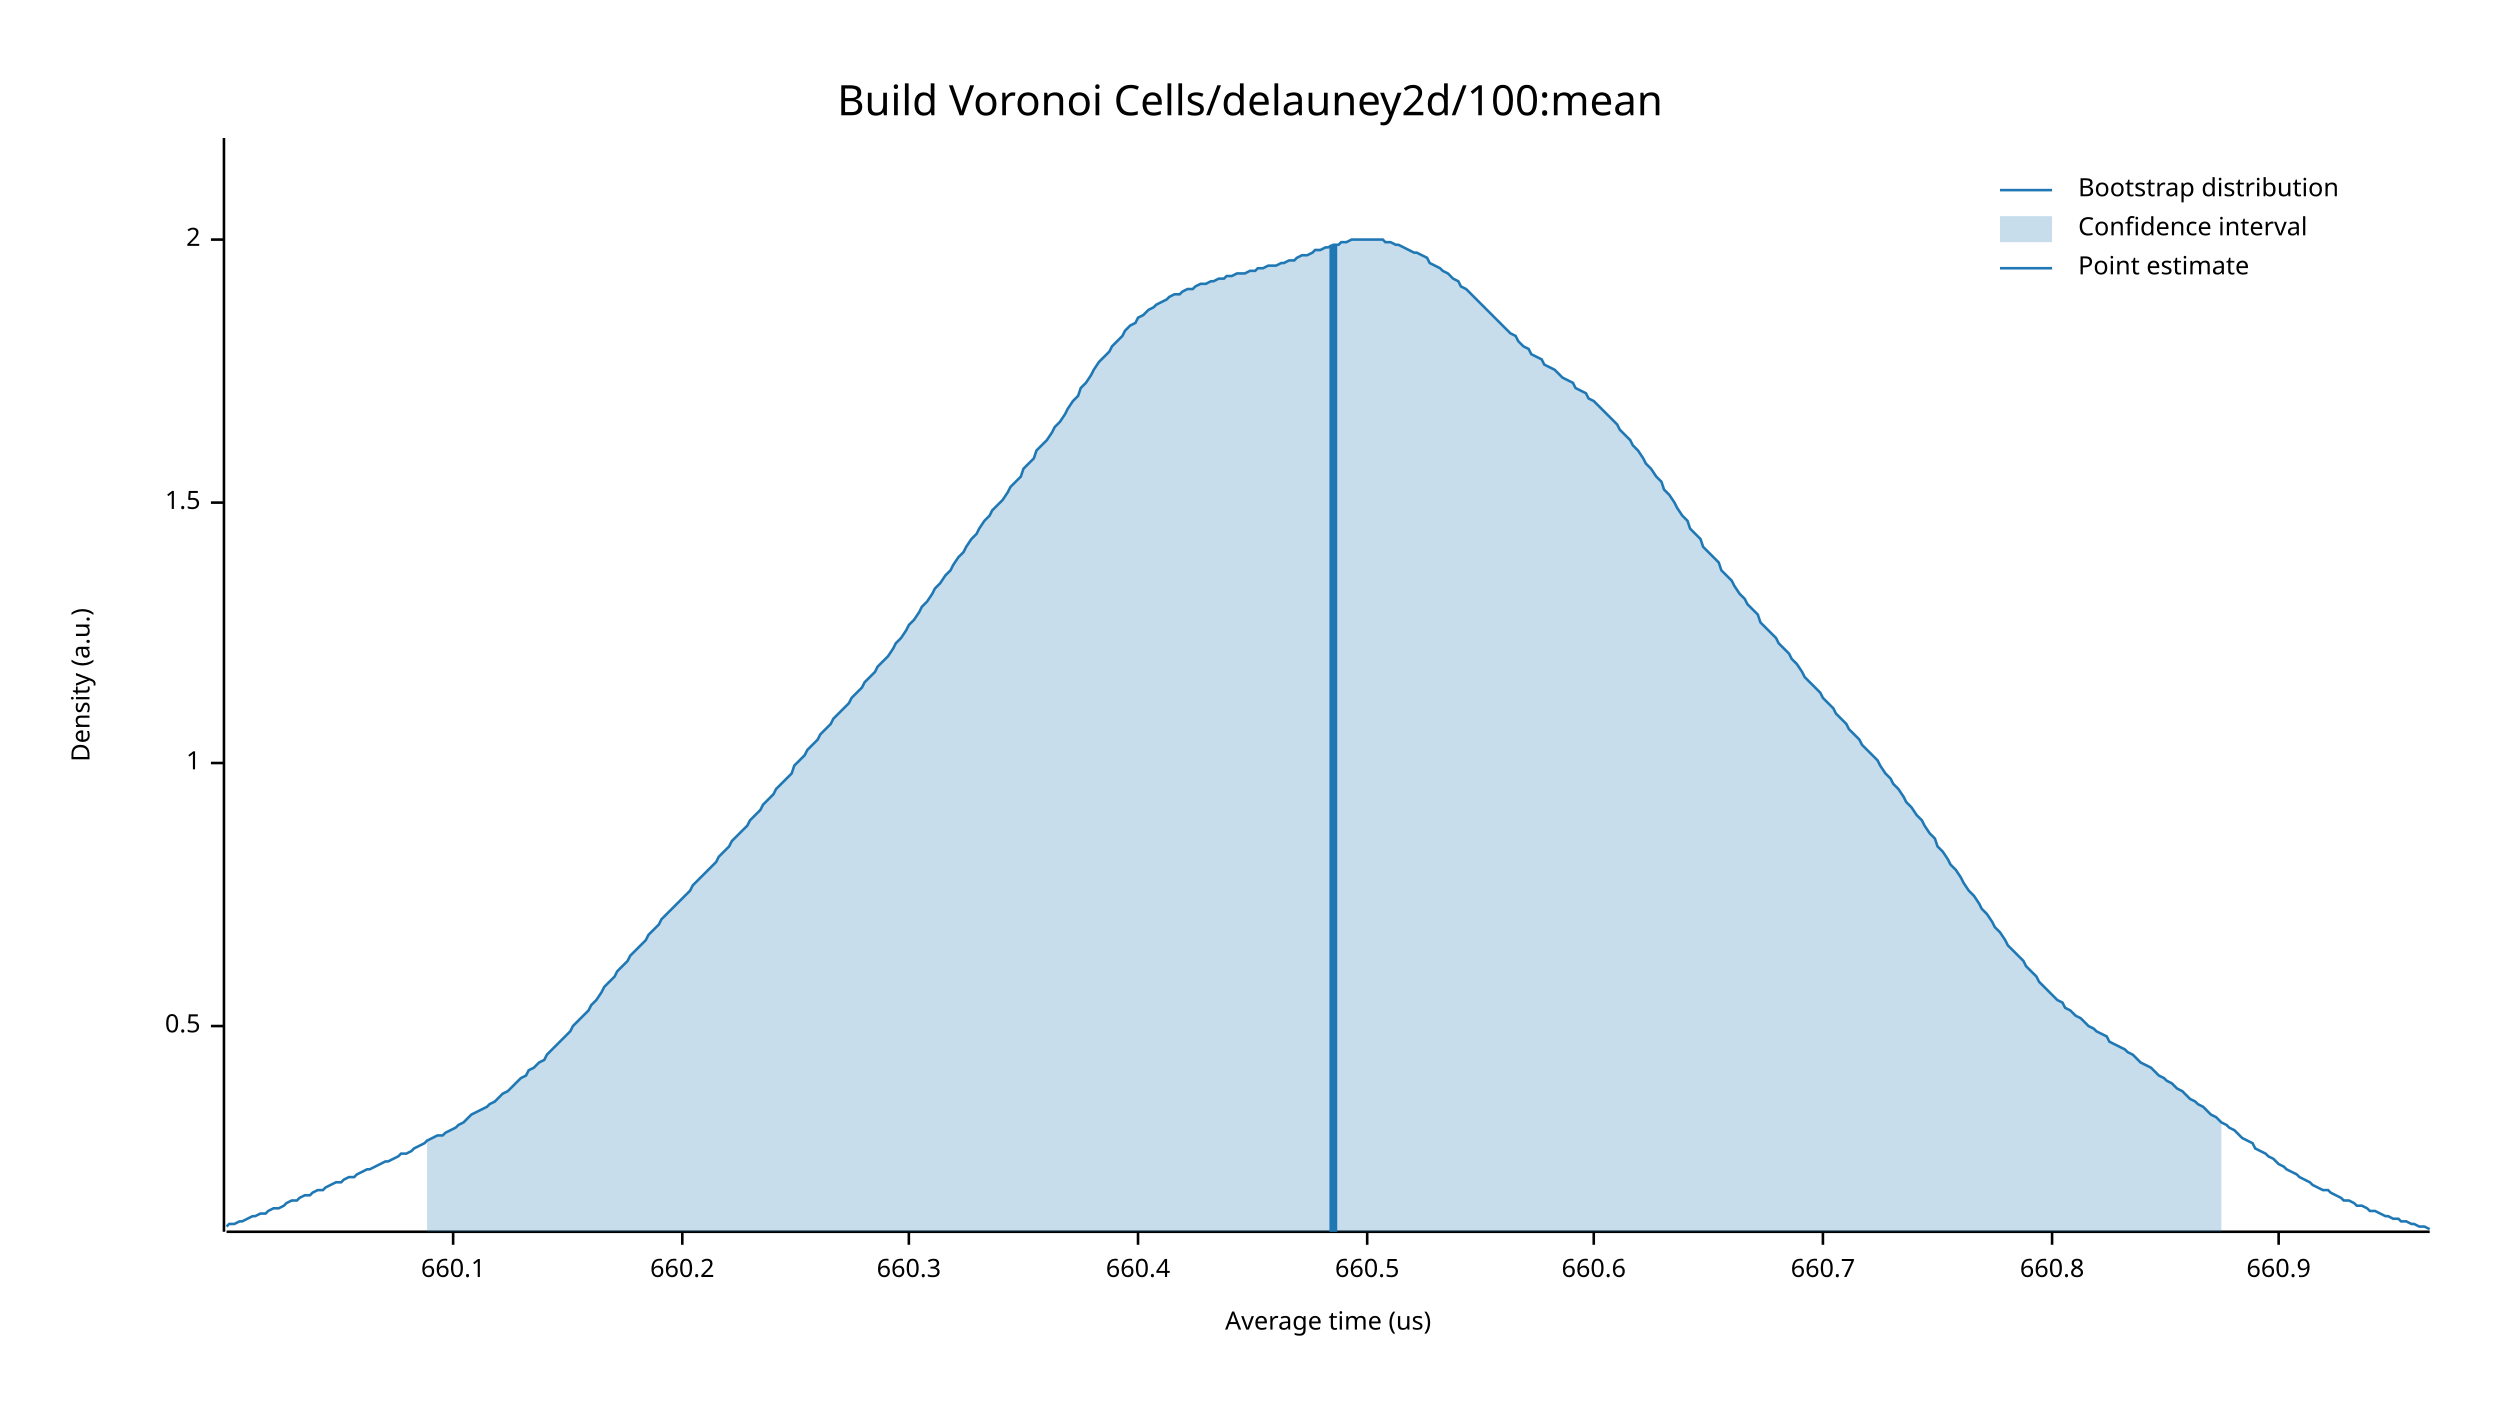
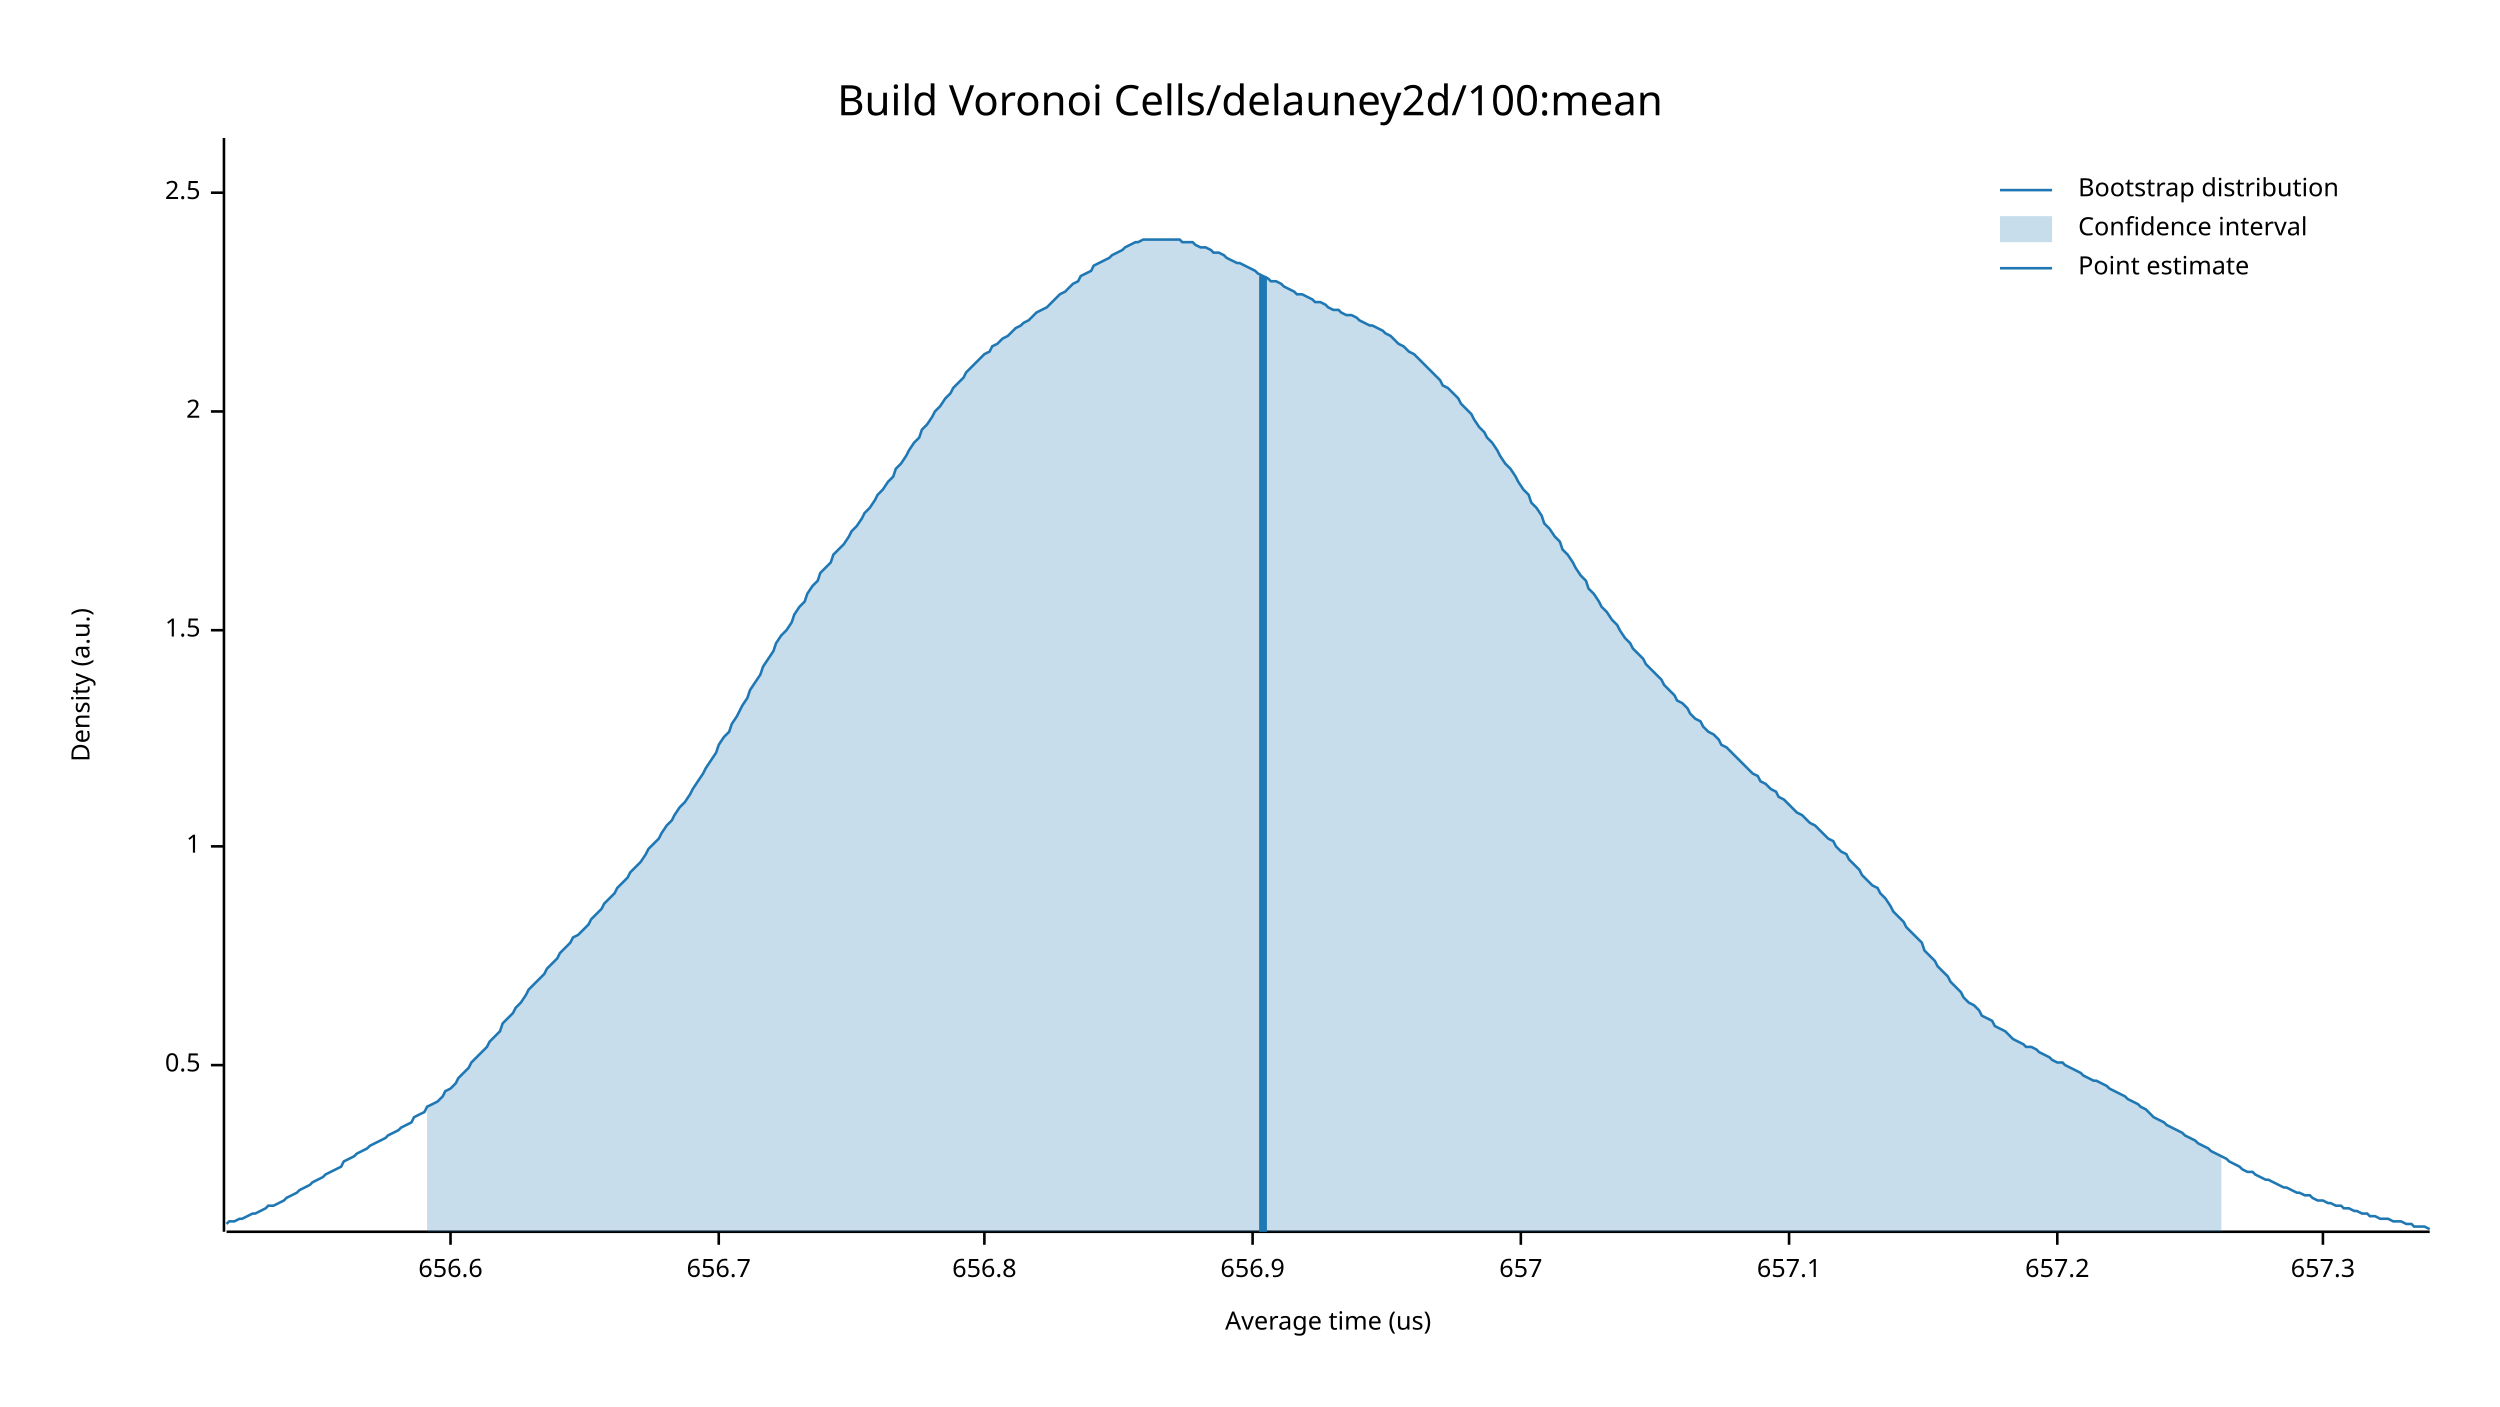
<svg xmlns="http://www.w3.org/2000/svg" width="960" height="540" viewBox="0 0 960 540">
  <text x="480" y="32" dy="0.76em" text-anchor="middle" font-family="sans-serif" font-size="16.129" opacity="1" fill="#000000">
Build Voronoi Cells/delauney2d/100:mean
</text>
  <text x="27" y="263" dy="0.76em" text-anchor="middle" font-family="sans-serif" font-size="9.677" opacity="1" fill="#000000" transform="rotate(270, 27, 263)">
Density (a.u.)
</text>
  <text x="510" y="513" dy="-0.5ex" text-anchor="middle" font-family="sans-serif" font-size="9.677" opacity="1" fill="#000000">
Average time (us)
</text>
  <polyline fill="none" opacity="1" stroke="#000000" stroke-width="1" points="86,53 86,473 " />
-   <text x="77" y="394" dy="0.5ex" text-anchor="end" font-family="sans-serif" font-size="9.677" opacity="1" fill="#000000">
+   <text x="77" y="409" dy="0.5ex" text-anchor="end" font-family="sans-serif" font-size="9.677" opacity="1" fill="#000000">
0.5
</text>
-   <polyline fill="none" opacity="1" stroke="#000000" stroke-width="1" points="81,394 86,394 " />
-   <text x="77" y="293" dy="0.5ex" text-anchor="end" font-family="sans-serif" font-size="9.677" opacity="1" fill="#000000">
+   <polyline fill="none" opacity="1" stroke="#000000" stroke-width="1" points="81,409 86,409 " />
+   <text x="77" y="325" dy="0.5ex" text-anchor="end" font-family="sans-serif" font-size="9.677" opacity="1" fill="#000000">
1
</text>
-   <polyline fill="none" opacity="1" stroke="#000000" stroke-width="1" points="81,293 86,293 " />
-   <text x="77" y="193" dy="0.5ex" text-anchor="end" font-family="sans-serif" font-size="9.677" opacity="1" fill="#000000">
+   <polyline fill="none" opacity="1" stroke="#000000" stroke-width="1" points="81,325 86,325 " />
+   <text x="77" y="242" dy="0.5ex" text-anchor="end" font-family="sans-serif" font-size="9.677" opacity="1" fill="#000000">
1.5
</text>
-   <polyline fill="none" opacity="1" stroke="#000000" stroke-width="1" points="81,193 86,193 " />
-   <text x="77" y="92" dy="0.5ex" text-anchor="end" font-family="sans-serif" font-size="9.677" opacity="1" fill="#000000">
+   <polyline fill="none" opacity="1" stroke="#000000" stroke-width="1" points="81,242 86,242 " />
+   <text x="77" y="158" dy="0.5ex" text-anchor="end" font-family="sans-serif" font-size="9.677" opacity="1" fill="#000000">
2
</text>
-   <polyline fill="none" opacity="1" stroke="#000000" stroke-width="1" points="81,92 86,92 " />
+   <polyline fill="none" opacity="1" stroke="#000000" stroke-width="1" points="81,158 86,158 " />
+   <text x="77" y="74" dy="0.5ex" text-anchor="end" font-family="sans-serif" font-size="9.677" opacity="1" fill="#000000">
+ 2.5
+ </text>
+   <polyline fill="none" opacity="1" stroke="#000000" stroke-width="1" points="81,74 86,74 " />
  <polyline fill="none" opacity="1" stroke="#000000" stroke-width="1" points="87,473 933,473 " />
-   <text x="174" y="483" dy="0.76em" text-anchor="middle" font-family="sans-serif" font-size="9.677" opacity="1" fill="#000000">
- 660.1
+   <text x="173" y="483" dy="0.76em" text-anchor="middle" font-family="sans-serif" font-size="9.677" opacity="1" fill="#000000">
+ 656.6
</text>
-   <polyline fill="none" opacity="1" stroke="#000000" stroke-width="1" points="174,473 174,478 " />
-   <text x="262" y="483" dy="0.76em" text-anchor="middle" font-family="sans-serif" font-size="9.677" opacity="1" fill="#000000">
- 660.2
+   <polyline fill="none" opacity="1" stroke="#000000" stroke-width="1" points="173,473 173,478 " />
+   <text x="276" y="483" dy="0.76em" text-anchor="middle" font-family="sans-serif" font-size="9.677" opacity="1" fill="#000000">
+ 656.7
</text>
-   <polyline fill="none" opacity="1" stroke="#000000" stroke-width="1" points="262,473 262,478 " />
-   <text x="349" y="483" dy="0.76em" text-anchor="middle" font-family="sans-serif" font-size="9.677" opacity="1" fill="#000000">
- 660.3
+   <polyline fill="none" opacity="1" stroke="#000000" stroke-width="1" points="276,473 276,478 " />
+   <text x="378" y="483" dy="0.76em" text-anchor="middle" font-family="sans-serif" font-size="9.677" opacity="1" fill="#000000">
+ 656.8
</text>
-   <polyline fill="none" opacity="1" stroke="#000000" stroke-width="1" points="349,473 349,478 " />
-   <text x="437" y="483" dy="0.76em" text-anchor="middle" font-family="sans-serif" font-size="9.677" opacity="1" fill="#000000">
- 660.4
+   <polyline fill="none" opacity="1" stroke="#000000" stroke-width="1" points="378,473 378,478 " />
+   <text x="481" y="483" dy="0.76em" text-anchor="middle" font-family="sans-serif" font-size="9.677" opacity="1" fill="#000000">
+ 656.9
</text>
-   <polyline fill="none" opacity="1" stroke="#000000" stroke-width="1" points="437,473 437,478 " />
-   <text x="525" y="483" dy="0.76em" text-anchor="middle" font-family="sans-serif" font-size="9.677" opacity="1" fill="#000000">
- 660.5
+   <polyline fill="none" opacity="1" stroke="#000000" stroke-width="1" points="481,473 481,478 " />
+   <text x="584" y="483" dy="0.76em" text-anchor="middle" font-family="sans-serif" font-size="9.677" opacity="1" fill="#000000">
+ 657
</text>
-   <polyline fill="none" opacity="1" stroke="#000000" stroke-width="1" points="525,473 525,478 " />
-   <text x="612" y="483" dy="0.76em" text-anchor="middle" font-family="sans-serif" font-size="9.677" opacity="1" fill="#000000">
- 660.6
+   <polyline fill="none" opacity="1" stroke="#000000" stroke-width="1" points="584,473 584,478 " />
+   <text x="687" y="483" dy="0.76em" text-anchor="middle" font-family="sans-serif" font-size="9.677" opacity="1" fill="#000000">
+ 657.1
</text>
-   <polyline fill="none" opacity="1" stroke="#000000" stroke-width="1" points="612,473 612,478 " />
-   <text x="700" y="483" dy="0.76em" text-anchor="middle" font-family="sans-serif" font-size="9.677" opacity="1" fill="#000000">
- 660.7
+   <polyline fill="none" opacity="1" stroke="#000000" stroke-width="1" points="687,473 687,478 " />
+   <text x="790" y="483" dy="0.76em" text-anchor="middle" font-family="sans-serif" font-size="9.677" opacity="1" fill="#000000">
+ 657.2
</text>
-   <polyline fill="none" opacity="1" stroke="#000000" stroke-width="1" points="700,473 700,478 " />
-   <text x="788" y="483" dy="0.76em" text-anchor="middle" font-family="sans-serif" font-size="9.677" opacity="1" fill="#000000">
- 660.8
+   <polyline fill="none" opacity="1" stroke="#000000" stroke-width="1" points="790,473 790,478 " />
+   <text x="892" y="483" dy="0.76em" text-anchor="middle" font-family="sans-serif" font-size="9.677" opacity="1" fill="#000000">
+ 657.3
</text>
-   <polyline fill="none" opacity="1" stroke="#000000" stroke-width="1" points="788,473 788,478 " />
-   <text x="875" y="483" dy="0.76em" text-anchor="middle" font-family="sans-serif" font-size="9.677" opacity="1" fill="#000000">
- 660.9
- </text>
-   <polyline fill="none" opacity="1" stroke="#000000" stroke-width="1" points="875,473 875,478 " />
-   <polyline fill="none" opacity="1" stroke="#1F78B4" stroke-width="1" points="87,471 88,470 90,470 92,469 93,469 95,468 97,467 98,467 100,466 102,466 103,465 105,464 107,464 109,463 110,462 112,461 114,461 115,460 117,459 119,459 120,458 122,457 124,457 125,456 127,455 129,454 131,454 132,453 134,452 136,452 137,451 139,450 141,449 142,449 144,448 146,447 148,446 149,446 151,445 153,444 154,443 156,443 158,442 159,441 161,440 163,439 164,438 166,437 168,436 170,436 171,435 173,434 175,433 176,432 178,431 180,429 181,428 183,427 185,426 187,425 188,424 190,423 192,421 193,420 195,419 197,417 198,416 200,414 202,413 203,411 205,410 207,408 209,407 210,405 212,403 214,401 215,400 217,398 219,396 220,394 222,392 224,390 226,388 227,386 229,384 231,381 232,379 234,377 236,375 237,373 239,371 241,369 242,367 244,365 246,363 248,361 249,359 251,357 253,355 254,353 256,351 258,349 259,348 261,346 263,344 265,342 266,340 268,338 270,336 271,335 273,333 275,331 276,329 278,327 280,325 281,323 283,321 285,319 287,317 288,315 290,313 292,311 293,309 295,307 297,305 298,303 300,301 302,299 304,297 305,294 307,292 309,290 310,288 312,286 314,284 315,282 317,280 319,278 320,276 322,274 324,272 326,270 327,268 329,266 331,264 332,262 334,260 336,258 337,256 339,254 341,252 343,249 344,247 346,245 348,242 349,240 351,238 353,235 354,233 356,231 358,228 359,226 361,224 363,221 365,219 366,217 368,214 370,212 371,210 373,207 375,205 376,203 378,200 380,198 381,196 383,194 385,192 387,189 388,187 390,185 392,183 393,180 395,178 397,176 398,173 400,171 402,169 404,166 405,164 407,162 409,159 410,157 412,154 414,152 415,149 417,147 419,144 420,142 422,139 424,137 426,135 427,133 429,131 431,129 432,127 434,125 436,124 437,122 439,121 441,119 443,118 444,117 446,116 448,115 449,114 451,113 453,113 454,112 456,111 458,111 459,110 461,109 463,109 465,108 466,108 468,107 470,107 471,106 473,106 475,105 476,105 478,105 480,104 482,104 483,103 485,103 487,102 488,102 490,102 492,101 493,101 495,100 497,100 498,99 500,98 502,98 504,97 505,96 507,96 509,95 510,95 512,94 514,94 515,93 517,93 519,92 521,92 522,92 524,92 526,92 527,92 529,92 531,92 532,93 534,93 536,94 537,94 539,95 541,96 543,97 544,97 546,98 548,99 549,101 551,102 553,103 554,104 556,105 558,107 560,108 561,110 563,111 565,113 566,114 568,116 570,118 571,119 573,121 575,123 576,124 578,126 580,128 582,129 583,131 585,133 587,134 588,136 590,137 592,138 593,140 595,141 597,142 599,144 600,145 602,146 604,147 605,149 607,150 609,151 610,153 612,154 614,156 615,157 617,159 619,161 621,163 622,165 624,167 626,169 627,171 629,173 631,176 632,178 634,180 636,183 638,185 639,188 641,190 643,193 644,195 646,198 648,200 649,203 651,205 653,207 654,210 656,212 658,214 660,216 661,219 663,221 665,223 666,225 668,228 670,230 671,232 673,234 675,236 676,239 678,241 680,243 682,245 683,247 685,249 687,251 688,253 690,255 692,258 693,260 695,262 697,264 699,266 700,268 702,270 704,272 705,274 707,276 709,278 710,280 712,282 714,284 715,286 717,288 719,290 721,292 722,294 724,297 726,299 727,301 729,303 731,306 732,308 734,310 736,313 738,315 739,317 741,320 743,322 744,325 746,327 748,330 749,332 751,334 753,337 754,339 756,342 758,344 760,347 761,349 763,351 765,354 766,356 768,358 770,361 771,363 773,365 775,367 777,369 778,371 780,373 782,375 783,377 785,379 787,381 788,382 790,384 792,385 793,387 795,388 797,390 799,391 800,392 802,394 804,395 805,396 807,397 809,398 810,400 812,401 814,402 816,403 817,404 819,405 821,407 822,408 824,409 826,410 827,411 829,413 831,414 832,415 834,416 836,418 838,419 839,420 841,422 843,423 844,424 846,425 848,427 849,428 851,429 853,431 855,432 856,433 858,434 860,436 861,437 863,438 865,439 866,441 868,442 870,443 871,444 873,445 875,447 877,448 878,449 880,450 882,451 883,452 885,453 887,454 888,455 890,456 892,457 894,457 895,458 897,459 899,460 900,461 902,461 904,462 905,463 907,463 909,464 910,465 912,465 914,466 916,467 917,467 919,468 921,468 922,469 924,469 926,470 927,470 929,471 931,471 933,472 " />
-   <polygon opacity="0.25" fill="#1F78B4" points="164,438 166,437 168,436 170,436 171,435 173,434 175,433 176,432 178,431 180,429 181,428 183,427 185,426 187,425 188,424 190,423 192,421 193,420 195,419 197,417 198,416 200,414 202,413 203,411 205,410 207,408 209,407 210,405 212,403 214,401 215,400 217,398 219,396 220,394 222,392 224,390 226,388 227,386 229,384 231,381 232,379 234,377 236,375 237,373 239,371 241,369 242,367 244,365 246,363 248,361 249,359 251,357 253,355 254,353 256,351 258,349 259,348 261,346 263,344 265,342 266,340 268,338 270,336 271,335 273,333 275,331 276,329 278,327 280,325 281,323 283,321 285,319 287,317 288,315 290,313 292,311 293,309 295,307 297,305 298,303 300,301 302,299 304,297 305,294 307,292 309,290 310,288 312,286 314,284 315,282 317,280 319,278 320,276 322,274 324,272 326,270 327,268 329,266 331,264 332,262 334,260 336,258 337,256 339,254 341,252 343,249 344,247 346,245 348,242 349,240 351,238 353,235 354,233 356,231 358,228 359,226 361,224 363,221 365,219 366,217 368,214 370,212 371,210 373,207 375,205 376,203 378,200 380,198 381,196 383,194 385,192 387,189 388,187 390,185 392,183 393,180 395,178 397,176 398,173 400,171 402,169 404,166 405,164 407,162 409,159 410,157 412,154 414,152 415,149 417,147 419,144 420,142 422,139 424,137 426,135 427,133 429,131 431,129 432,127 434,125 436,124 437,122 439,121 441,119 443,118 444,117 446,116 448,115 449,114 451,113 453,113 454,112 456,111 458,111 459,110 461,109 463,109 465,108 466,108 468,107 470,107 471,106 473,106 475,105 476,105 478,105 480,104 482,104 483,103 485,103 487,102 488,102 490,102 492,101 493,101 495,100 497,100 498,99 500,98 502,98 504,97 505,96 507,96 509,95 510,95 512,94 514,94 515,93 517,93 519,92 521,92 522,92 524,92 526,92 527,92 529,92 531,92 532,93 534,93 536,94 537,94 539,95 541,96 543,97 544,97 546,98 548,99 549,101 551,102 553,103 554,104 556,105 558,107 560,108 561,110 563,111 565,113 566,114 568,116 570,118 571,119 573,121 575,123 576,124 578,126 580,128 582,129 583,131 585,133 587,134 588,136 590,137 592,138 593,140 595,141 597,142 599,144 600,145 602,146 604,147 605,149 607,150 609,151 610,153 612,154 614,156 615,157 617,159 619,161 621,163 622,165 624,167 626,169 627,171 629,173 631,176 632,178 634,180 636,183 638,185 639,188 641,190 643,193 644,195 646,198 648,200 649,203 651,205 653,207 654,210 656,212 658,214 660,216 661,219 663,221 665,223 666,225 668,228 670,230 671,232 673,234 675,236 676,239 678,241 680,243 682,245 683,247 685,249 687,251 688,253 690,255 692,258 693,260 695,262 697,264 699,266 700,268 702,270 704,272 705,274 707,276 709,278 710,280 712,282 714,284 715,286 717,288 719,290 721,292 722,294 724,297 726,299 727,301 729,303 731,306 732,308 734,310 736,313 738,315 739,317 741,320 743,322 744,325 746,327 748,330 749,332 751,334 753,337 754,339 756,342 758,344 760,347 761,349 763,351 765,354 766,356 768,358 770,361 771,363 773,365 775,367 777,369 778,371 780,373 782,375 783,377 785,379 787,381 788,382 790,384 792,385 793,387 795,388 797,390 799,391 800,392 802,394 804,395 805,396 807,397 809,398 810,400 812,401 814,402 816,403 817,404 819,405 821,407 822,408 824,409 826,410 827,411 829,413 831,414 832,415 834,416 836,418 838,419 839,420 841,422 843,423 844,424 846,425 848,427 849,428 851,429 853,431 853,473 164,473 " />
-   <polyline fill="none" opacity="1" stroke="#1F78B4" stroke-width="3" points="512,473 512,94 " />
+   <polyline fill="none" opacity="1" stroke="#000000" stroke-width="1" points="892,473 892,478 " />
+   <polyline fill="none" opacity="1" stroke="#1F78B4" stroke-width="1" points="87,470 88,469 90,469 92,468 93,468 95,467 97,466 98,466 100,465 102,464 103,463 105,463 107,462 109,461 110,460 112,459 114,458 115,457 117,456 119,455 120,454 122,453 124,452 125,451 127,450 129,449 131,448 132,446 134,445 136,444 137,443 139,442 141,441 142,440 144,439 146,438 148,437 149,436 151,435 153,434 154,433 156,432 158,431 159,429 161,428 163,427 164,425 166,424 168,423 170,421 171,419 173,418 175,416 176,414 178,412 180,410 181,408 183,406 185,404 187,402 188,400 190,398 192,396 193,393 195,391 197,389 198,387 200,385 202,382 203,380 205,378 207,376 209,374 210,372 212,370 214,368 215,366 217,364 219,362 220,360 222,359 224,357 226,355 227,353 229,351 231,349 232,347 234,345 236,343 237,341 239,339 241,337 242,335 244,333 246,331 248,328 249,326 251,324 253,322 254,320 256,317 258,315 259,313 261,310 263,308 265,305 266,303 268,300 270,297 271,295 273,292 275,289 276,286 278,283 280,281 281,278 283,275 285,271 287,268 288,265 290,262 292,259 293,256 295,253 297,250 298,247 300,244 302,242 304,239 305,236 307,233 309,231 310,228 312,225 314,223 315,220 317,218 319,216 320,213 322,211 324,209 326,206 327,204 329,202 331,199 332,197 334,195 336,192 337,190 339,188 341,185 343,183 344,180 346,178 348,175 349,173 351,170 353,168 354,165 356,163 358,160 359,158 361,156 363,153 365,151 366,149 368,147 370,145 371,143 373,141 375,139 376,138 378,136 380,135 381,133 383,132 385,130 387,129 388,128 390,126 392,125 393,124 395,123 397,121 398,120 400,119 402,118 404,116 405,115 407,113 409,112 410,111 412,109 414,108 415,106 417,105 419,104 420,102 422,101 424,100 426,99 427,98 429,97 431,96 432,95 434,94 436,93 437,93 439,92 441,92 443,92 444,92 446,92 448,92 449,92 451,92 453,92 454,93 456,93 458,93 459,94 461,95 463,95 465,96 466,97 468,97 470,98 471,99 473,100 475,101 476,101 478,102 480,103 482,104 483,105 485,106 487,107 488,108 490,108 492,109 493,110 495,111 497,112 498,113 500,113 502,114 504,115 505,116 507,116 509,117 510,118 512,119 514,119 515,120 517,121 519,121 521,122 522,123 524,124 526,125 527,125 529,126 531,127 532,128 534,129 536,131 537,132 539,133 541,135 543,136 544,137 546,139 548,141 549,142 551,144 553,146 554,148 556,149 558,151 560,153 561,155 563,157 565,159 566,161 568,164 570,166 571,168 573,170 575,173 576,175 578,178 580,180 582,183 583,185 585,188 587,190 588,193 590,195 592,198 593,201 595,203 597,206 599,208 600,211 602,213 604,216 605,218 607,221 609,223 610,226 612,228 614,231 615,233 617,235 619,238 621,240 622,242 624,245 626,247 627,249 629,251 631,253 632,255 634,257 636,259 638,261 639,263 641,265 643,267 644,269 646,270 648,272 649,274 651,276 653,277 654,279 656,281 658,282 660,284 661,286 663,287 665,289 666,290 668,292 670,294 671,295 673,297 675,298 676,300 678,301 680,303 682,304 683,306 685,307 687,309 688,310 690,312 692,313 693,314 695,316 697,317 699,319 700,320 702,322 704,323 705,325 707,327 709,328 710,330 712,332 714,334 715,336 717,338 719,340 721,341 722,343 724,345 726,348 727,350 729,352 731,354 732,356 734,358 736,360 738,362 739,365 741,367 743,369 744,371 746,373 748,375 749,377 751,379 753,381 754,383 756,385 758,386 760,388 761,390 763,391 765,392 766,394 768,395 770,396 771,397 773,399 775,400 777,401 778,402 780,402 782,403 783,404 785,405 787,406 788,407 790,408 792,408 793,409 795,410 797,411 799,412 800,413 802,414 804,415 805,415 807,416 809,417 810,418 812,419 814,420 816,421 817,422 819,423 821,424 822,425 824,426 826,428 827,429 829,430 831,431 832,432 834,433 836,434 838,435 839,436 841,437 843,438 844,439 846,440 848,441 849,442 851,443 853,444 855,445 856,446 858,447 860,448 861,449 863,450 865,450 866,451 868,452 870,453 871,453 873,454 875,455 877,456 878,456 880,457 882,458 883,458 885,459 887,459 888,460 890,461 892,461 894,462 895,462 897,463 899,463 900,464 902,464 904,465 905,465 907,466 909,466 910,467 912,467 914,468 916,468 917,468 919,469 921,469 922,469 924,470 926,470 927,471 929,471 931,471 933,472 " />
+   <polygon opacity="0.25" fill="#1F78B4" points="164,425 166,424 168,423 170,421 171,419 173,418 175,416 176,414 178,412 180,410 181,408 183,406 185,404 187,402 188,400 190,398 192,396 193,393 195,391 197,389 198,387 200,385 202,382 203,380 205,378 207,376 209,374 210,372 212,370 214,368 215,366 217,364 219,362 220,360 222,359 224,357 226,355 227,353 229,351 231,349 232,347 234,345 236,343 237,341 239,339 241,337 242,335 244,333 246,331 248,328 249,326 251,324 253,322 254,320 256,317 258,315 259,313 261,310 263,308 265,305 266,303 268,300 270,297 271,295 273,292 275,289 276,286 278,283 280,281 281,278 283,275 285,271 287,268 288,265 290,262 292,259 293,256 295,253 297,250 298,247 300,244 302,242 304,239 305,236 307,233 309,231 310,228 312,225 314,223 315,220 317,218 319,216 320,213 322,211 324,209 326,206 327,204 329,202 331,199 332,197 334,195 336,192 337,190 339,188 341,185 343,183 344,180 346,178 348,175 349,173 351,170 353,168 354,165 356,163 358,160 359,158 361,156 363,153 365,151 366,149 368,147 370,145 371,143 373,141 375,139 376,138 378,136 380,135 381,133 383,132 385,130 387,129 388,128 390,126 392,125 393,124 395,123 397,121 398,120 400,119 402,118 404,116 405,115 407,113 409,112 410,111 412,109 414,108 415,106 417,105 419,104 420,102 422,101 424,100 426,99 427,98 429,97 431,96 432,95 434,94 436,93 437,93 439,92 441,92 443,92 444,92 446,92 448,92 449,92 451,92 453,92 454,93 456,93 458,93 459,94 461,95 463,95 465,96 466,97 468,97 470,98 471,99 473,100 475,101 476,101 478,102 480,103 482,104 483,105 485,106 487,107 488,108 490,108 492,109 493,110 495,111 497,112 498,113 500,113 502,114 504,115 505,116 507,116 509,117 510,118 512,119 514,119 515,120 517,121 519,121 521,122 522,123 524,124 526,125 527,125 529,126 531,127 532,128 534,129 536,131 537,132 539,133 541,135 543,136 544,137 546,139 548,141 549,142 551,144 553,146 554,148 556,149 558,151 560,153 561,155 563,157 565,159 566,161 568,164 570,166 571,168 573,170 575,173 576,175 578,178 580,180 582,183 583,185 585,188 587,190 588,193 590,195 592,198 593,201 595,203 597,206 599,208 600,211 602,213 604,216 605,218 607,221 609,223 610,226 612,228 614,231 615,233 617,235 619,238 621,240 622,242 624,245 626,247 627,249 629,251 631,253 632,255 634,257 636,259 638,261 639,263 641,265 643,267 644,269 646,270 648,272 649,274 651,276 653,277 654,279 656,281 658,282 660,284 661,286 663,287 665,289 666,290 668,292 670,294 671,295 673,297 675,298 676,300 678,301 680,303 682,304 683,306 685,307 687,309 688,310 690,312 692,313 693,314 695,316 697,317 699,319 700,320 702,322 704,323 705,325 707,327 709,328 710,330 712,332 714,334 715,336 717,338 719,340 721,341 722,343 724,345 726,348 727,350 729,352 731,354 732,356 734,358 736,360 738,362 739,365 741,367 743,369 744,371 746,373 748,375 749,377 751,379 753,381 754,383 756,385 758,386 760,388 761,390 763,391 765,392 766,394 768,395 770,396 771,397 773,399 775,400 777,401 778,402 780,402 782,403 783,404 785,405 787,406 788,407 790,408 792,408 793,409 795,410 797,411 799,412 800,413 802,414 804,415 805,415 807,416 809,417 810,418 812,419 814,420 816,421 817,422 819,423 821,424 822,425 824,426 826,428 827,429 829,430 831,431 832,432 834,433 836,434 838,435 839,436 841,437 843,438 844,439 846,440 848,441 849,442 851,443 853,444 853,473 164,473 " />
+   <polyline fill="none" opacity="1" stroke="#1F78B4" stroke-width="3" points="485,473 485,106 " />
  <text x="798" y="68" dy="0.76em" text-anchor="start" font-family="sans-serif" font-size="9.677" opacity="1" fill="#000000">
Bootstrap distribution
</text>
  <text x="798" y="83" dy="0.76em" text-anchor="start" font-family="sans-serif" font-size="9.677" opacity="1" fill="#000000">
Confidence interval
</text>
  <text x="798" y="98" dy="0.76em" text-anchor="start" font-family="sans-serif" font-size="9.677" opacity="1" fill="#000000">
Point estimate
</text>
  <polyline fill="none" opacity="1" stroke="#1F78B4" stroke-width="1" points="768,73 788,73 " />
  <rect x="768" y="83" width="20" height="10" opacity="0.25" fill="#1F78B4" stroke="none" />
  <polyline fill="none" opacity="1" stroke="#1F78B4" stroke-width="1" points="768,103 788,103 " />
</svg>
